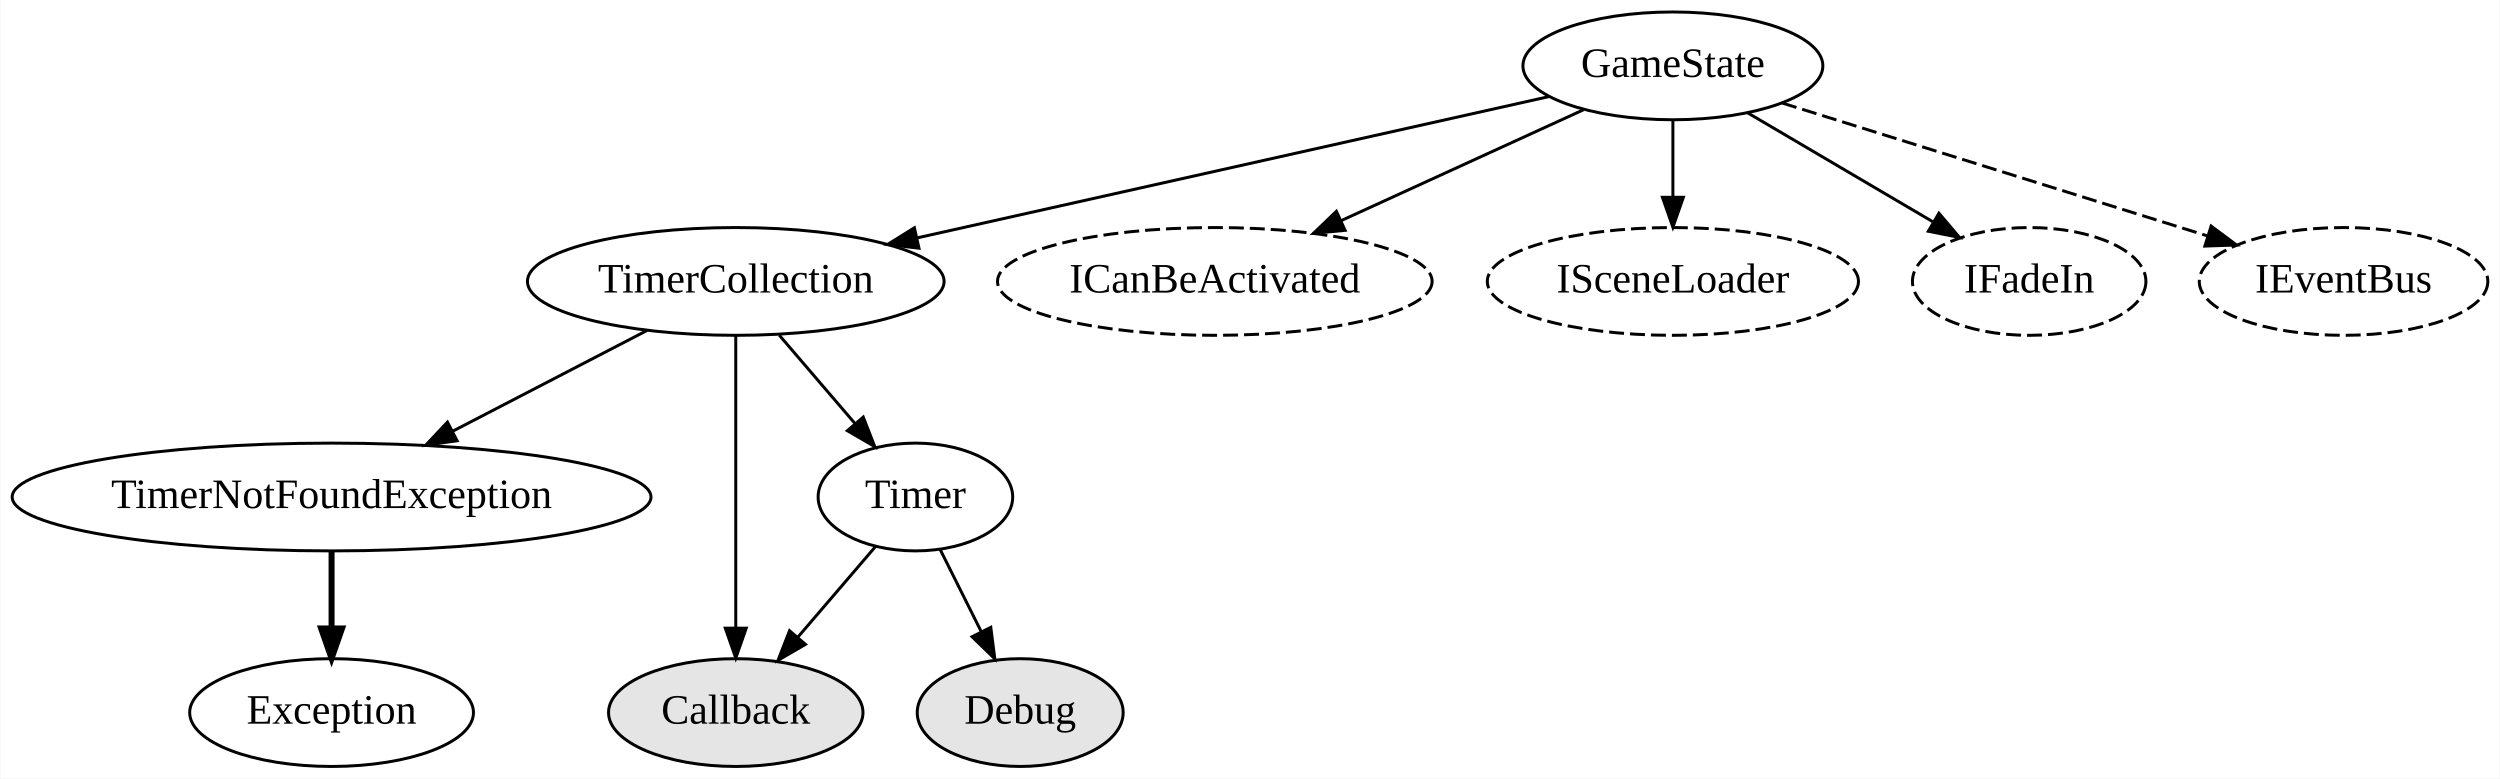
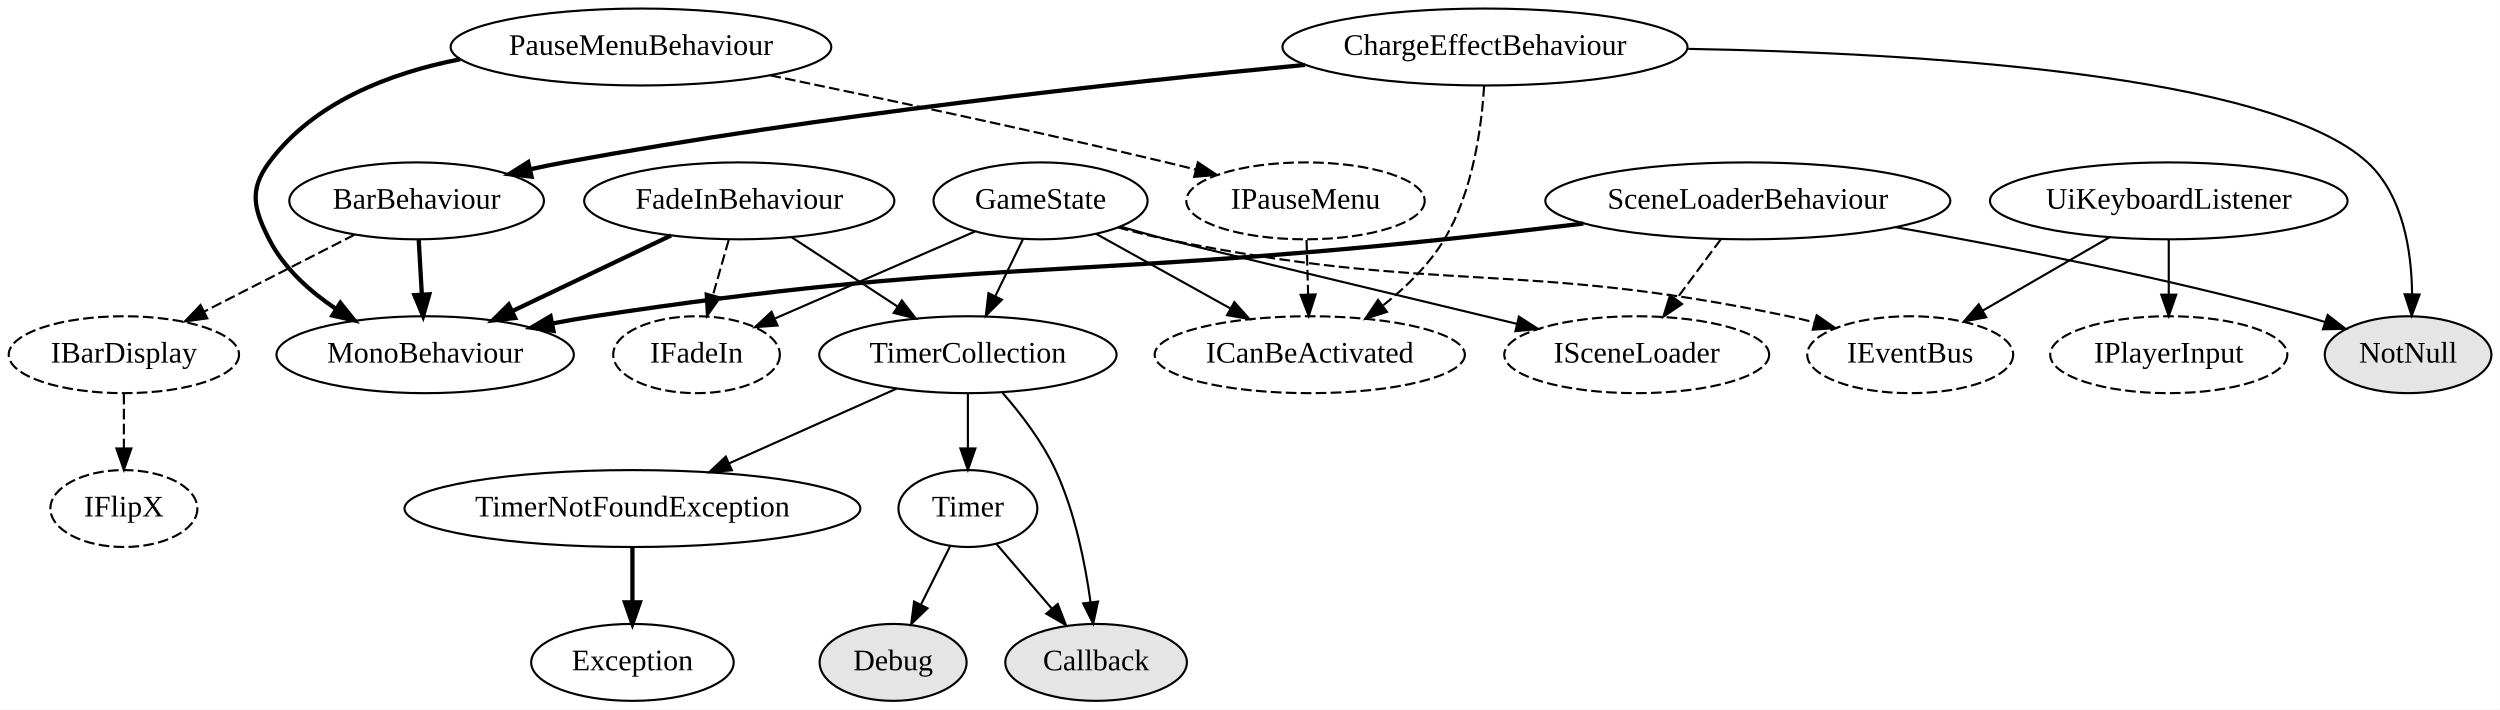
- <svg xmlns="http://www.w3.org/2000/svg" width="835pt" height="260pt" viewBox="0.00 0.00 834.69 260.00">
-   <g id="graph0" class="graph" transform="scale(1 1) rotate(0) translate(4 256)">
-     <polygon fill="white" stroke="none" points="-4,4 -4,-256 830.686,-256 830.686,4 -4,4" />
+ <svg xmlns="http://www.w3.org/2000/svg" width="1170pt" height="332pt" viewBox="0.00 0.00 1169.94 332.00">
+   <g id="graph0" class="graph" transform="scale(1 1) rotate(0) translate(4 328)">
+     <polygon fill="white" stroke="none" points="-4,4 -4,-328 1165.94,-328 1165.94,4 -4,4" />
    <g id="node1" class="node">
-       <ellipse fill="none" stroke="black" cx="241.591" cy="-162" rx="69.588" ry="18" />
-       <text text-anchor="middle" x="241.591" y="-158.3" font-family="Times New Roman,serif" font-size="14.00">TimerCollection</text>
+       <ellipse fill="#e5e5e5" stroke="black" cx="413.945" cy="-18" rx="34.394" ry="18" />
+       <text text-anchor="middle" x="413.945" y="-14.3" font-family="Times New Roman,serif" font-size="14.00">Debug</text>
+     </g>
+     <g id="node2" class="node">
+       <ellipse fill="none" stroke="black" stroke-dasharray="5,2" cx="53.945" cy="-162" rx="53.891" ry="18" />
+       <text text-anchor="middle" x="53.945" y="-158.3" font-family="Times New Roman,serif" font-size="14.00">IBarDisplay</text>
+     </g>
+     <g id="node19" class="node">
+       <ellipse fill="none" stroke="black" stroke-dasharray="5,2" cx="53.945" cy="-90" rx="34.394" ry="18" />
+       <text text-anchor="middle" x="53.945" y="-86.3" font-family="Times New Roman,serif" font-size="14.00">IFlipX</text>
+     </g>
+     <g id="edge1" class="edge">
+       <path fill="none" stroke="black" stroke-dasharray="5,2" d="M53.945,-143.697C53.945,-135.983 53.945,-126.712 53.945,-118.112" />
+       <polygon fill="black" stroke="black" points="57.445,-118.104 53.945,-108.104 50.445,-118.104 57.445,-118.104" />
+     </g>
+     <g id="node3" class="node">
+       <ellipse fill="none" stroke="black" cx="448.945" cy="-162" rx="69.588" ry="18" />
+       <text text-anchor="middle" x="448.945" y="-158.3" font-family="Times New Roman,serif" font-size="14.00">TimerCollection</text>
+     </g>
+     <g id="node9" class="node">
+       <ellipse fill="none" stroke="black" cx="291.945" cy="-90" rx="106.681" ry="18" />
+       <text text-anchor="middle" x="291.945" y="-86.3" font-family="Times New Roman,serif" font-size="14.00">TimerNotFoundException</text>
+     </g>
+     <g id="edge4" class="edge">
+       <path fill="none" stroke="black" d="M415.65,-146.155C392.822,-135.977 362.259,-122.35 337.224,-111.188" />
+       <polygon fill="black" stroke="black" points="338.486,-107.919 327.927,-107.043 335.635,-114.312 338.486,-107.919" />
+     </g>
+     <g id="node12" class="node">
+       <ellipse fill="none" stroke="black" cx="448.945" cy="-90" rx="32.494" ry="18" />
+       <text text-anchor="middle" x="448.945" y="-86.3" font-family="Times New Roman,serif" font-size="14.00">Timer</text>
+     </g>
+     <g id="edge2" class="edge">
+       <path fill="none" stroke="black" d="M448.945,-143.697C448.945,-135.983 448.945,-126.712 448.945,-118.112" />
+       <polygon fill="black" stroke="black" points="452.445,-118.104 448.945,-108.104 445.445,-118.104 452.445,-118.104" />
+     </g>
+     <g id="node14" class="node">
+       <ellipse fill="#e5e5e5" stroke="black" cx="508.945" cy="-18" rx="42.494" ry="18" />
+       <text text-anchor="middle" x="508.945" y="-14.3" font-family="Times New Roman,serif" font-size="14.00">Callback</text>
+     </g>
+     <g id="edge3" class="edge">
+       <path fill="none" stroke="black" d="M465.153,-144.166C473.748,-134.344 483.777,-121.297 489.945,-108 499.061,-88.351 503.862,-64.223 506.356,-46.049" />
+       <polygon fill="black" stroke="black" points="509.831,-46.466 507.572,-36.114 502.883,-45.615 509.831,-46.466" />
+     </g>
+     <g id="node4" class="node">
+       <ellipse fill="none" stroke="black" stroke-dasharray="5,2" cx="889.945" cy="-162" rx="48.192" ry="18" />
+       <text text-anchor="middle" x="889.945" y="-158.3" font-family="Times New Roman,serif" font-size="14.00">IEventBus</text>
+     </g>
+     <g id="node5" class="node">
+       <ellipse fill="none" stroke="black" cx="690.945" cy="-306" rx="94.783" ry="18" />
+       <text text-anchor="middle" x="690.945" y="-302.3" font-family="Times New Roman,serif" font-size="14.00">ChargeEffectBehaviour</text>
+     </g>
+     <g id="node6" class="node">
+       <ellipse fill="none" stroke="black" cx="190.945" cy="-234" rx="59.59" ry="18" />
+       <text text-anchor="middle" x="190.945" y="-230.3" font-family="Times New Roman,serif" font-size="14.00">BarBehaviour</text>
+     </g>
+     <g id="edge5" class="edge">
+       <path fill="none" stroke="black" stroke-width="2" d="M606.66,-297.634C519.447,-289.312 379.505,-273.998 259.945,-252 254.843,-251.061 249.556,-249.972 244.282,-248.808" />
+       <polygon fill="black" stroke="black" stroke-width="2" points="244.737,-245.321 234.207,-246.495 243.171,-252.144 244.737,-245.321" />
+     </g>
+     <g id="node10" class="node">
+       <ellipse fill="none" stroke="black" stroke-dasharray="5,2" cx="608.945" cy="-162" rx="72.588" ry="18" />
+       <text text-anchor="middle" x="608.945" y="-158.3" font-family="Times New Roman,serif" font-size="14.00">ICanBeActivated</text>
+     </g>
+     <g id="edge6" class="edge">
+       <path fill="none" stroke="black" stroke-dasharray="5,2" d="M690.538,-287.729C689.381,-268.861 685.368,-238.348 671.945,-216 664.732,-203.99 653.807,-193.407 643.07,-184.919" />
+       <polygon fill="black" stroke="black" points="645.063,-182.04 634.96,-178.848 640.868,-187.643 645.063,-182.04" />
+     </g>
+     <g id="node22" class="node">
+       <ellipse fill="#e5e5e5" stroke="black" cx="1122.95" cy="-162" rx="38.993" ry="18" />
+       <text text-anchor="middle" x="1122.95" y="-158.3" font-family="Times New Roman,serif" font-size="14.00">NotNull</text>
+     </g>
+     <g id="edge7" class="edge">
+       <path fill="none" stroke="black" d="M786.05,-305.131C893.411,-303.217 1059,-293.371 1103.95,-252 1120.7,-236.58 1124.61,-210.32 1124.83,-190.309" />
+       <polygon fill="black" stroke="black" points="1128.33,-190.159 1124.64,-180.225 1121.33,-190.288 1128.33,-190.159" />
+     </g>
+     <g id="edge9" class="edge">
+       <path fill="none" stroke="black" stroke-dasharray="5,2" d="M161.891,-218.155C141.41,-207.69 113.793,-193.579 91.62,-182.25" />
+       <polygon fill="black" stroke="black" points="92.985,-179.017 82.488,-177.584 89.8,-185.251 92.985,-179.017" />
+     </g>
+     <g id="node13" class="node">
+       <ellipse fill="none" stroke="black" cx="194.945" cy="-162" rx="69.588" ry="18" />
+       <text text-anchor="middle" x="194.945" y="-158.3" font-family="Times New Roman,serif" font-size="14.00">MonoBehaviour</text>
+     </g>
+     <g id="edge8" class="edge">
+       <path fill="none" stroke="black" stroke-width="2" d="M191.934,-215.697C192.375,-207.983 192.905,-198.712 193.396,-190.112" />
+       <polygon fill="black" stroke="black" stroke-width="2" points="196.892,-190.288 193.968,-180.104 189.903,-189.888 196.892,-190.288" />
    </g>
    <g id="node7" class="node">
-       <ellipse fill="#e5e5e5" stroke="black" cx="241.591" cy="-18" rx="42.494" ry="18" />
-       <text text-anchor="middle" x="241.591" y="-14.3" font-family="Times New Roman,serif" font-size="14.00">Callback</text>
-     </g>
-     <g id="edge2" class="edge">
-       <path fill="none" stroke="black" d="M241.591,-143.871C241.591,-119.67 241.591,-75.211 241.591,-46.393" />
-       <polygon fill="black" stroke="black" points="245.091,-46.189 241.591,-36.189 238.091,-46.189 245.091,-46.189" />
+       <ellipse fill="none" stroke="black" cx="295.945" cy="-306" rx="89.084" ry="18" />
+       <text text-anchor="middle" x="295.945" y="-302.3" font-family="Times New Roman,serif" font-size="14.00">PauseMenuBehaviour</text>
+     </g>
+     <g id="edge10" class="edge">
+       <path fill="none" stroke="black" stroke-width="2" d="M211.343,-300.272C177.974,-293.747 142.716,-280.039 121.945,-252 112.421,-239.143 114.679,-230.255 121.945,-216 128.822,-202.509 140.918,-191.648 153.309,-183.356" />
+       <polygon fill="black" stroke="black" stroke-width="2" points="155.234,-186.28 161.874,-178.024 151.535,-180.337 155.234,-186.28" />
+     </g>
+     <g id="node16" class="node">
+       <ellipse fill="none" stroke="black" stroke-dasharray="5,2" cx="606.945" cy="-234" rx="55.79" ry="18" />
+       <text text-anchor="middle" x="606.945" y="-230.3" font-family="Times New Roman,serif" font-size="14.00">IPauseMenu</text>
+     </g>
+     <g id="edge11" class="edge">
+       <path fill="none" stroke="black" stroke-dasharray="5,2" d="M356.516,-292.718C406.412,-282.416 478.943,-267.018 541.945,-252 546.34,-250.952 550.893,-249.833 555.456,-248.686" />
+       <polygon fill="black" stroke="black" points="556.576,-252.013 565.402,-246.153 554.848,-245.23 556.576,-252.013" />
    </g>
    <g id="node8" class="node">
-       <ellipse fill="none" stroke="black" cx="106.591" cy="-90" rx="106.681" ry="18" />
-       <text text-anchor="middle" x="106.591" y="-86.3" font-family="Times New Roman,serif" font-size="14.00">TimerNotFoundException</text>
-     </g>
-     <g id="edge3" class="edge">
-       <path fill="none" stroke="black" d="M211.964,-145.638C192.898,-135.752 167.871,-122.775 146.992,-111.949" />
-       <polygon fill="black" stroke="black" points="148.516,-108.797 138.028,-107.301 145.294,-115.011 148.516,-108.797" />
+       <ellipse fill="none" stroke="black" cx="813.945" cy="-234" rx="94.783" ry="18" />
+       <text text-anchor="middle" x="813.945" y="-230.3" font-family="Times New Roman,serif" font-size="14.00">SceneLoaderBehaviour</text>
+     </g>
+     <g id="edge12" class="edge">
+       <path fill="none" stroke="black" stroke-width="2" d="M736.978,-223.374C715.907,-220.851 693.058,-218.218 671.945,-216 495.306,-197.442 449.533,-206.732 273.945,-180 267.665,-179.044 261.135,-177.894 254.64,-176.649" />
+       <polygon fill="black" stroke="black" stroke-width="2" points="254.994,-173.151 244.503,-174.629 253.625,-180.016 254.994,-173.151" />
+     </g>
+     <g id="node21" class="node">
+       <ellipse fill="none" stroke="black" stroke-dasharray="5,2" cx="761.945" cy="-162" rx="61.99" ry="18" />
+       <text text-anchor="middle" x="761.945" y="-158.3" font-family="Times New Roman,serif" font-size="14.00">ISceneLoader</text>
+     </g>
+     <g id="edge13" class="edge">
+       <path fill="none" stroke="black" stroke-dasharray="5,2" d="M801.357,-216.055C795.098,-207.629 787.41,-197.28 780.492,-187.966" />
+       <polygon fill="black" stroke="black" points="783.19,-185.729 774.417,-179.789 777.571,-189.904 783.19,-185.729" />
+     </g>
+     <g id="edge14" class="edge">
+       <path fill="none" stroke="black" d="M883.26,-221.654C936.22,-212.329 1010.78,-197.783 1074.95,-180 1077.92,-179.177 1080.97,-178.262 1084.03,-177.296" />
+       <polygon fill="black" stroke="black" points="1085.32,-180.556 1093.71,-174.088 1083.11,-173.911 1085.32,-180.556" />
+     </g>
+     <g id="node17" class="node">
+       <ellipse fill="none" stroke="black" cx="291.945" cy="-18" rx="47.392" ry="18" />
+       <text text-anchor="middle" x="291.945" y="-14.3" font-family="Times New Roman,serif" font-size="14.00">Exception</text>
+     </g>
+     <g id="edge15" class="edge">
+       <path fill="none" stroke="black" stroke-width="2" d="M291.945,-71.697C291.945,-63.983 291.945,-54.712 291.945,-46.112" />
+       <polygon fill="black" stroke="black" stroke-width="2" points="295.445,-46.104 291.945,-36.104 288.445,-46.104 295.445,-46.104" />
    </g>
    <g id="node11" class="node">
-       <ellipse fill="none" stroke="black" cx="301.591" cy="-90" rx="32.494" ry="18" />
-       <text text-anchor="middle" x="301.591" y="-86.3" font-family="Times New Roman,serif" font-size="14.00">Timer</text>
-     </g>
-     <g id="edge1" class="edge">
-       <path fill="none" stroke="black" d="M256.115,-144.055C263.702,-135.204 273.107,-124.231 281.391,-114.566" />
-       <polygon fill="black" stroke="black" points="284.172,-116.7 288.022,-106.829 278.857,-112.144 284.172,-116.7" />
-     </g>
-     <g id="node2" class="node">
-       <ellipse fill="none" stroke="black" stroke-dasharray="5,2" cx="401.591" cy="-162" rx="72.588" ry="18" />
-       <text text-anchor="middle" x="401.591" y="-158.3" font-family="Times New Roman,serif" font-size="14.00">ICanBeActivated</text>
-     </g>
-     <g id="node3" class="node">
-       <ellipse fill="none" stroke="black" stroke-dasharray="5,2" cx="554.591" cy="-162" rx="61.99" ry="18" />
-       <text text-anchor="middle" x="554.591" y="-158.3" font-family="Times New Roman,serif" font-size="14.00">ISceneLoader</text>
-     </g>
-     <g id="node4" class="node">
-       <ellipse fill="#e5e5e5" stroke="black" cx="336.591" cy="-18" rx="34.394" ry="18" />
-       <text text-anchor="middle" x="336.591" y="-14.3" font-family="Times New Roman,serif" font-size="14.00">Debug</text>
-     </g>
-     <g id="node5" class="node">
-       <ellipse fill="none" stroke="black" cx="106.591" cy="-18" rx="47.392" ry="18" />
-       <text text-anchor="middle" x="106.591" y="-14.3" font-family="Times New Roman,serif" font-size="14.00">Exception</text>
-     </g>
-     <g id="node6" class="node">
-       <ellipse fill="none" stroke="black" stroke-dasharray="5,2" cx="673.591" cy="-162" rx="38.993" ry="18" />
-       <text text-anchor="middle" x="673.591" y="-158.3" font-family="Times New Roman,serif" font-size="14.00">IFadeIn</text>
-     </g>
-     <g id="edge4" class="edge">
-       <path fill="none" stroke="black" stroke-width="2" d="M106.591,-71.697C106.591,-63.983 106.591,-54.712 106.591,-46.112" />
-       <polygon fill="black" stroke="black" stroke-width="2" points="110.091,-46.104 106.591,-36.104 103.091,-46.104 110.091,-46.104" />
-     </g>
-     <g id="node9" class="node">
-       <ellipse fill="none" stroke="black" cx="554.591" cy="-234" rx="50.091" ry="18" />
-       <text text-anchor="middle" x="554.591" y="-230.3" font-family="Times New Roman,serif" font-size="14.00">GameState</text>
-     </g>
-     <g id="edge6" class="edge">
-       <path fill="none" stroke="black" d="M513.349,-223.777C459.413,-211.714 364.492,-190.486 302.325,-176.583" />
-       <polygon fill="black" stroke="black" points="302.782,-173.099 292.259,-174.332 301.254,-179.93 302.782,-173.099" />
-     </g>
-     <g id="edge8" class="edge">
-       <path fill="none" stroke="black" d="M524.727,-219.337C501.646,-208.777 469.407,-194.027 443.705,-182.268" />
-       <polygon fill="black" stroke="black" points="445.111,-179.062 434.561,-178.085 442.199,-185.428 445.111,-179.062" />
-     </g>
-     <g id="edge9" class="edge">
-       <path fill="none" stroke="black" d="M554.591,-215.697C554.591,-207.983 554.591,-198.712 554.591,-190.112" />
-       <polygon fill="black" stroke="black" points="558.091,-190.104 554.591,-180.104 551.091,-190.104 558.091,-190.104" />
-     </g>
-     <g id="edge7" class="edge">
-       <path fill="none" stroke="black" d="M579.537,-218.326C597.541,-207.735 622.003,-193.345 641.468,-181.896" />
-       <polygon fill="black" stroke="black" points="643.449,-184.791 650.294,-176.704 639.9,-178.757 643.449,-184.791" />
-     </g>
-     <g id="node10" class="node">
-       <ellipse fill="none" stroke="black" stroke-dasharray="5,2" cx="778.591" cy="-162" rx="48.192" ry="18" />
-       <text text-anchor="middle" x="778.591" y="-158.3" font-family="Times New Roman,serif" font-size="14.00">IEventBus</text>
-     </g>
-     <g id="edge5" class="edge">
-       <path fill="none" stroke="black" stroke-dasharray="5,2" d="M591.079,-221.597C629.871,-209.475 691.285,-190.283 733.181,-177.19" />
-       <polygon fill="black" stroke="black" points="734.358,-180.49 742.859,-174.166 732.27,-173.808 734.358,-180.49" />
-     </g>
-     <g id="edge11" class="edge">
-       <path fill="none" stroke="black" d="M309.885,-72.411C313.966,-64.249 318.98,-54.22 323.558,-45.065" />
-       <polygon fill="black" stroke="black" points="326.771,-46.466 328.112,-35.956 320.51,-43.335 326.771,-46.466" />
-     </g>
-     <g id="edge10" class="edge">
-       <path fill="none" stroke="black" d="M288.275,-73.465C280.647,-64.566 270.909,-53.205 262.303,-43.164" />
-       <polygon fill="black" stroke="black" points="264.871,-40.782 255.705,-35.467 259.556,-45.338 264.871,-40.782" />
+       <ellipse fill="none" stroke="black" cx="341.945" cy="-234" rx="72.588" ry="18" />
+       <text text-anchor="middle" x="341.945" y="-230.3" font-family="Times New Roman,serif" font-size="14.00">FadeInBehaviour</text>
+     </g>
+     <g id="edge18" class="edge">
+       <path fill="none" stroke="black" d="M366.493,-216.941C381.174,-207.336 400.016,-195.009 415.982,-184.565" />
+       <polygon fill="black" stroke="black" points="418.059,-187.388 424.511,-178.985 414.227,-181.53 418.059,-187.388" />
+     </g>
+     <g id="edge16" class="edge">
+       <path fill="none" stroke="black" stroke-width="2" d="M310.048,-217.811C288.207,-207.41 259.056,-193.529 235.556,-182.339" />
+       <polygon fill="black" stroke="black" stroke-width="2" points="237.06,-179.178 226.527,-178.039 234.051,-185.498 237.06,-179.178" />
+     </g>
+     <g id="node15" class="node">
+       <ellipse fill="none" stroke="black" stroke-dasharray="5,2" cx="321.945" cy="-162" rx="38.993" ry="18" />
+       <text text-anchor="middle" x="321.945" y="-158.3" font-family="Times New Roman,serif" font-size="14.00">IFadeIn</text>
+     </g>
+     <g id="edge17" class="edge">
+       <path fill="none" stroke="black" stroke-dasharray="5,2" d="M337.001,-215.697C334.773,-207.898 332.091,-198.509 329.611,-189.829" />
+       <polygon fill="black" stroke="black" points="332.945,-188.758 326.832,-180.104 326.214,-190.681 332.945,-188.758" />
+     </g>
+     <g id="edge20" class="edge">
+       <path fill="none" stroke="black" d="M440.651,-72.411C436.57,-64.249 431.555,-54.22 426.978,-45.065" />
+       <polygon fill="black" stroke="black" points="430.026,-43.335 422.423,-35.956 423.765,-46.466 430.026,-43.335" />
+     </g>
+     <g id="edge19" class="edge">
+       <path fill="none" stroke="black" d="M462.261,-73.465C469.889,-64.566 479.627,-53.205 488.233,-43.164" />
+       <polygon fill="black" stroke="black" points="490.98,-45.338 494.83,-35.467 485.665,-40.782 490.98,-45.338" />
+     </g>
+     <g id="edge21" class="edge">
+       <path fill="none" stroke="black" stroke-dasharray="5,2" d="M607.44,-215.697C607.66,-207.983 607.925,-198.712 608.171,-190.112" />
+       <polygon fill="black" stroke="black" points="611.669,-190.2 608.457,-180.104 604.672,-190 611.669,-190.2" />
+     </g>
+     <g id="node18" class="node">
+       <ellipse fill="none" stroke="black" stroke-dasharray="5,2" cx="1010.95" cy="-162" rx="55.491" ry="18" />
+       <text text-anchor="middle" x="1010.95" y="-158.3" font-family="Times New Roman,serif" font-size="14.00">IPlayerInput</text>
+     </g>
+     <g id="node20" class="node">
+       <ellipse fill="none" stroke="black" cx="482.945" cy="-234" rx="50.091" ry="18" />
+       <text text-anchor="middle" x="482.945" y="-230.3" font-family="Times New Roman,serif" font-size="14.00">GameState</text>
+     </g>
+     <g id="edge23" class="edge">
+       <path fill="none" stroke="black" d="M474.715,-216.055C470.847,-208.091 466.145,-198.411 461.821,-189.51" />
+       <polygon fill="black" stroke="black" points="464.853,-187.741 457.336,-180.275 458.557,-190.8 464.853,-187.741" />
+     </g>
+     <g id="edge22" class="edge">
+       <path fill="none" stroke="black" stroke-dasharray="5,2" d="M519.231,-221.574C526.69,-219.5 534.53,-217.517 541.945,-216 669.62,-189.878 705.394,-206.716 832.945,-180 836.87,-179.178 840.915,-178.214 844.954,-177.171" />
+       <polygon fill="black" stroke="black" points="846.187,-180.462 854.909,-174.448 844.34,-173.71 846.187,-180.462" />
+     </g>
+     <g id="edge25" class="edge">
+       <path fill="none" stroke="black" d="M509.052,-218.496C527.18,-208.425 551.6,-194.859 571.757,-183.66" />
+       <polygon fill="black" stroke="black" points="573.639,-186.619 580.681,-178.703 570.239,-180.499 573.639,-186.619" />
+     </g>
+     <g id="edge24" class="edge">
+       <path fill="none" stroke="black" d="M452.283,-219.669C425.677,-208.101 387.097,-191.327 358.813,-179.03" />
+       <polygon fill="black" stroke="black" points="359.841,-175.66 349.275,-174.883 357.05,-182.08 359.841,-175.66" />
+     </g>
+     <g id="edge26" class="edge">
+       <path fill="none" stroke="black" d="M520.33,-221.959C527.49,-219.921 534.937,-217.853 541.945,-216 549.978,-213.876 643.495,-191.408 705.989,-176.415" />
+       <polygon fill="black" stroke="black" points="706.827,-179.814 715.735,-174.078 705.194,-173.007 706.827,-179.814" />
+     </g>
+     <g id="node23" class="node">
+       <ellipse fill="none" stroke="black" cx="1010.95" cy="-234" rx="83.685" ry="18" />
+       <text text-anchor="middle" x="1010.95" y="-230.3" font-family="Times New Roman,serif" font-size="14.00">UiKeyboardListener</text>
+     </g>
+     <g id="edge27" class="edge">
+       <path fill="none" stroke="black" d="M983.185,-216.941C965.557,-206.742 942.622,-193.474 923.91,-182.649" />
+       <polygon fill="black" stroke="black" points="925.513,-179.533 915.105,-177.555 922.008,-185.592 925.513,-179.533" />
+     </g>
+     <g id="edge28" class="edge">
+       <path fill="none" stroke="black" d="M1010.95,-215.697C1010.95,-207.983 1010.95,-198.712 1010.95,-190.112" />
+       <polygon fill="black" stroke="black" points="1014.45,-190.104 1010.95,-180.104 1007.45,-190.104 1014.45,-190.104" />
    </g>
  </g>
</svg>
